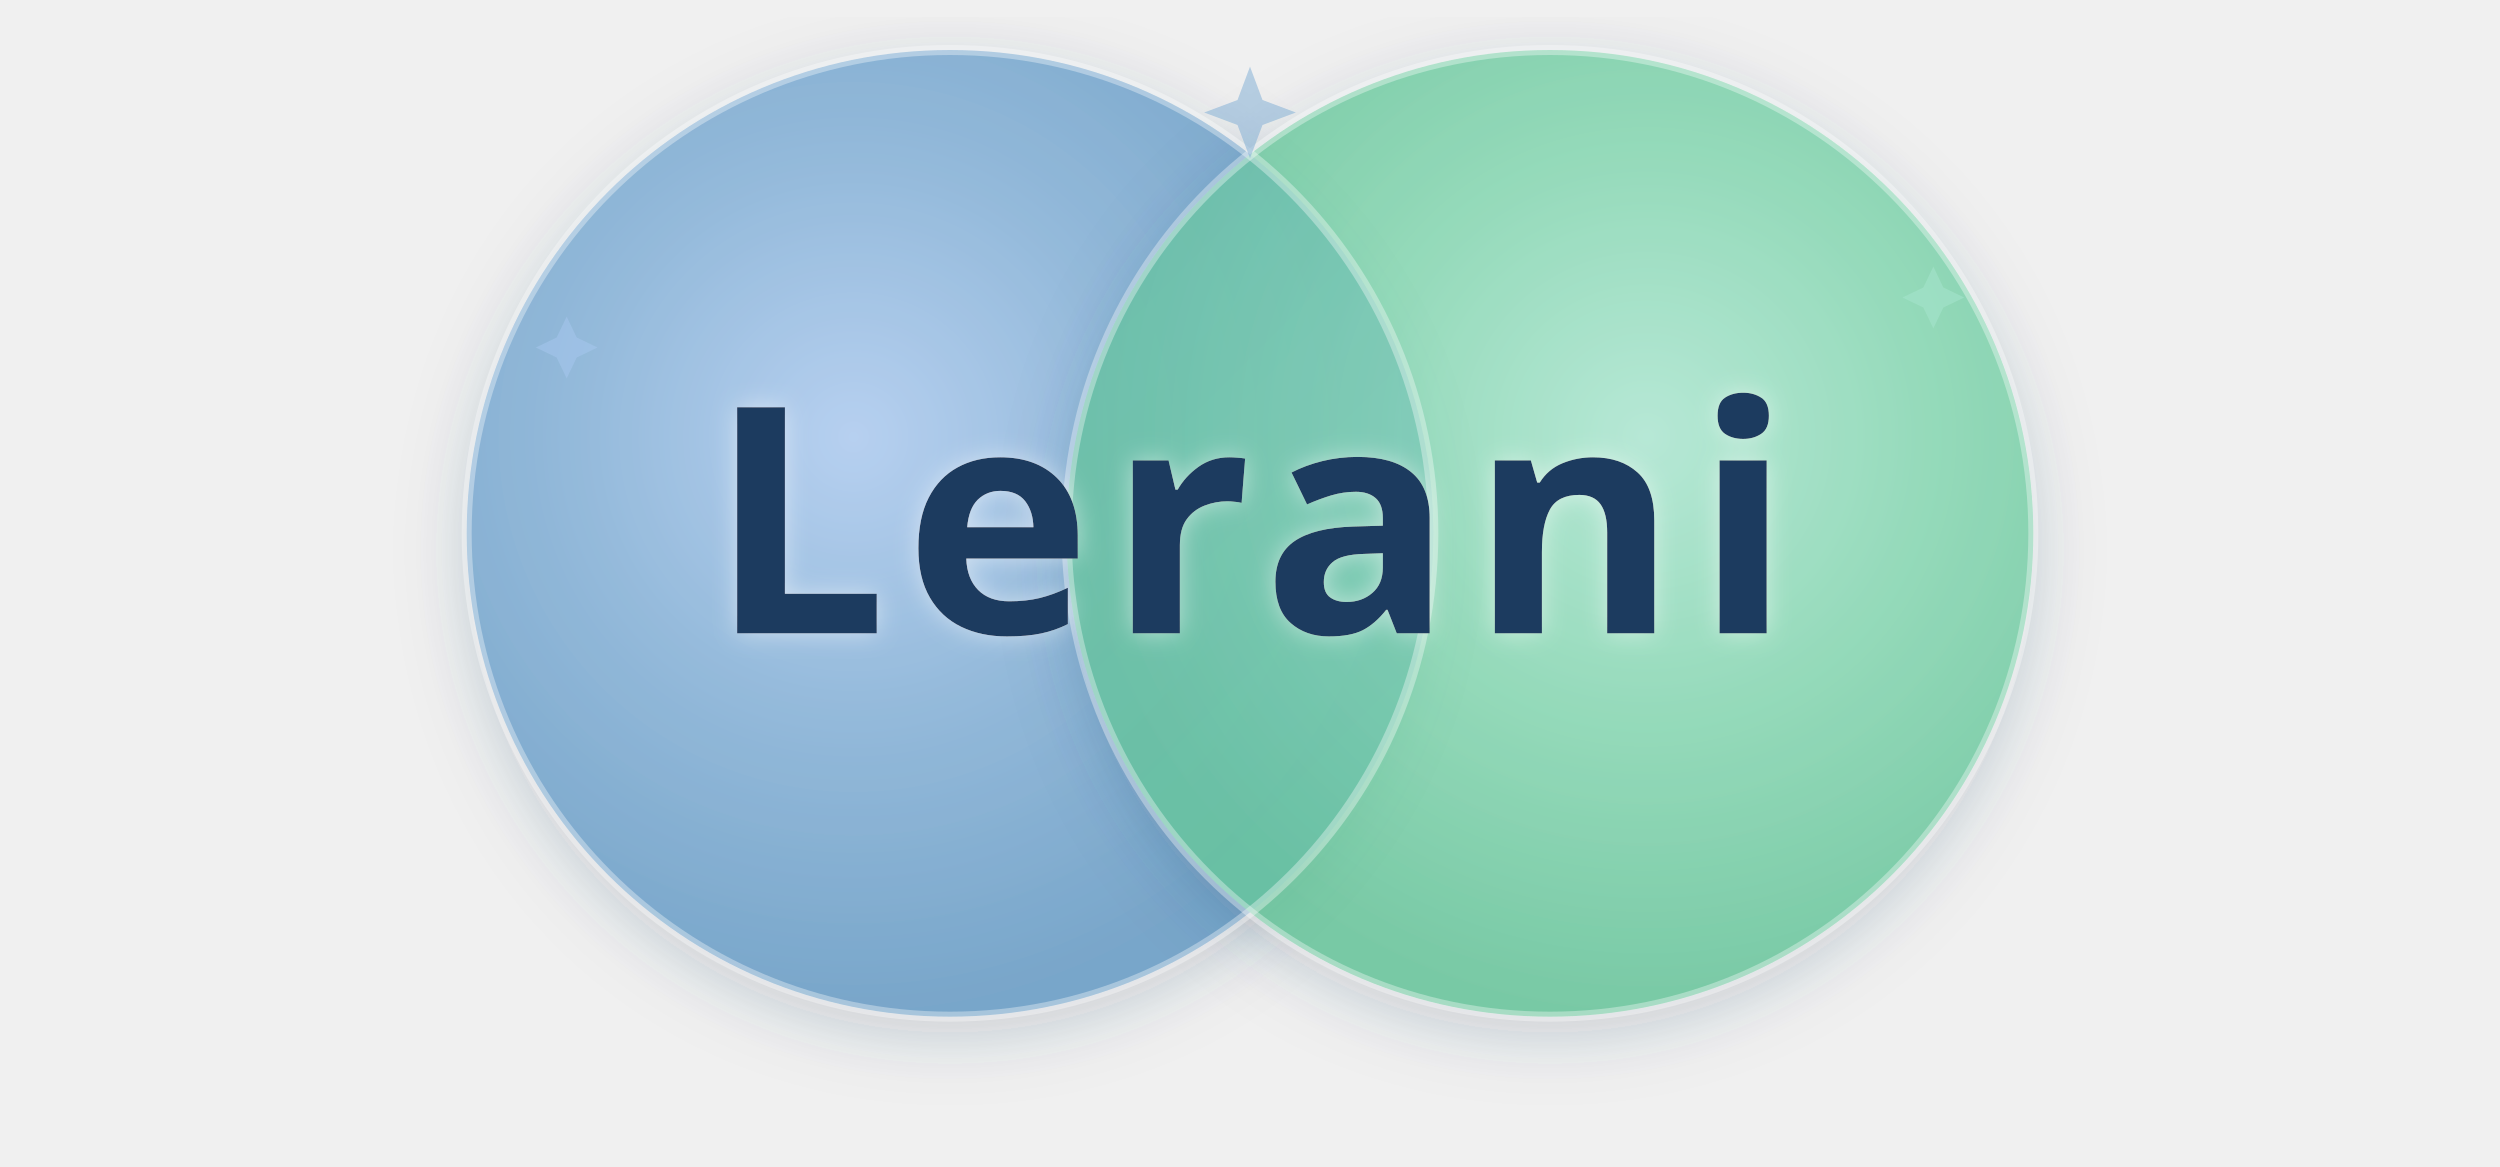
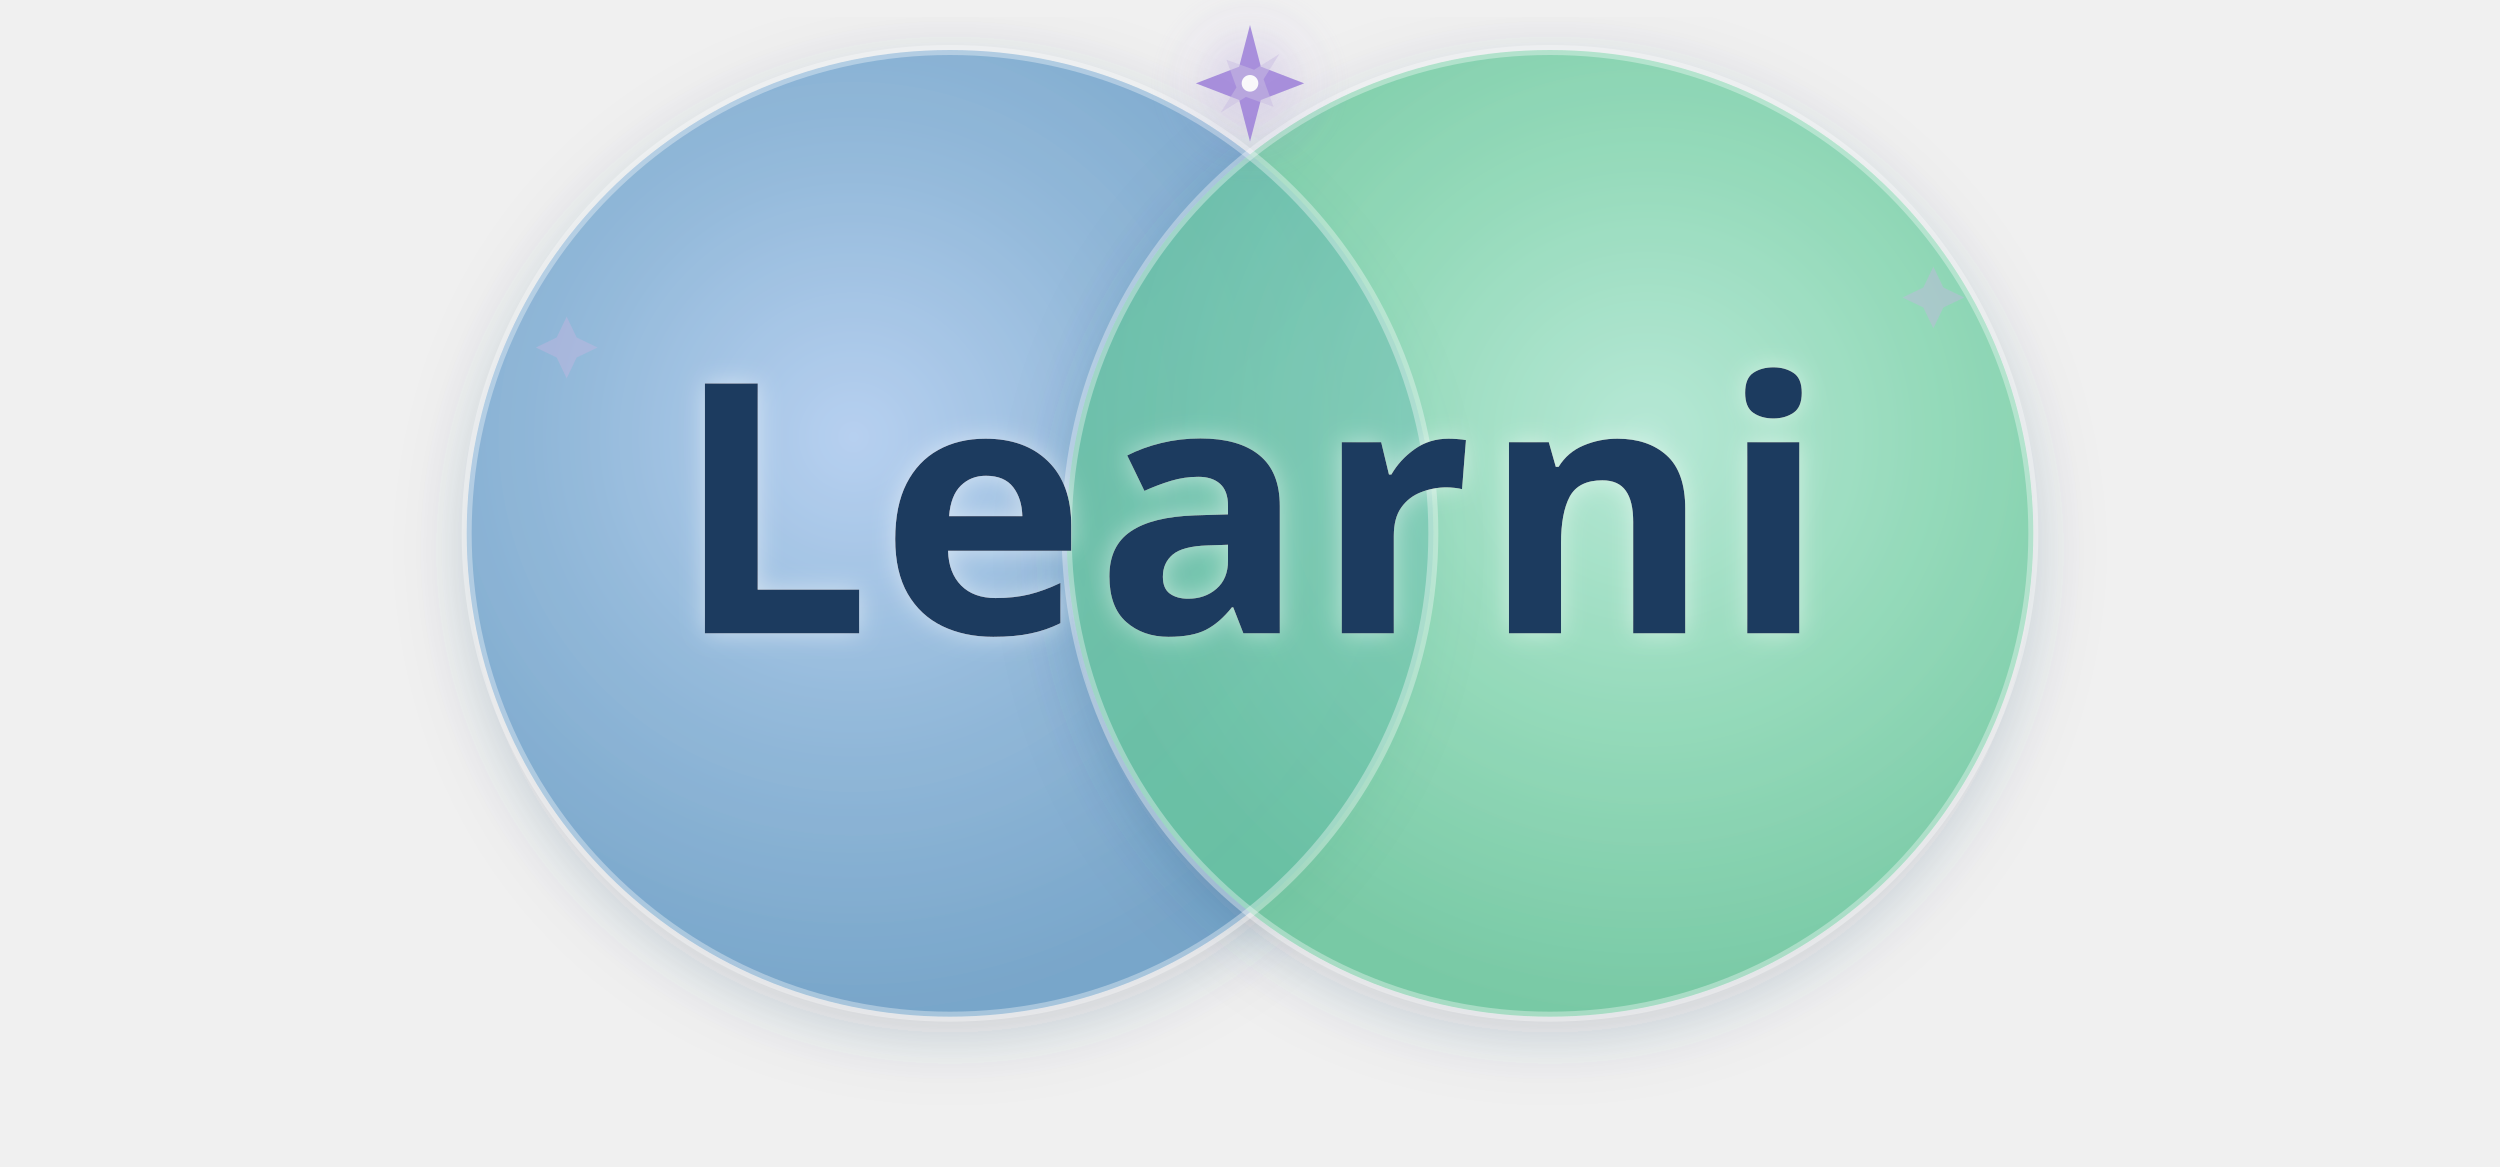
<svg xmlns="http://www.w3.org/2000/svg" viewBox="0 0 300 140" width="300" height="140">
  <defs>
    <radialGradient id="leftCircle" cx="40%" cy="40%" r="60%">
      <stop offset="0%" stop-color="#a8c8f0" />
      <stop offset="50%" stop-color="#7babd4" />
      <stop offset="100%" stop-color="#5a93c0" />
    </radialGradient>
    <radialGradient id="rightCircle" cx="60%" cy="40%" r="60%">
      <stop offset="0%" stop-color="#a8e6cf" />
      <stop offset="50%" stop-color="#7dd4ac" />
      <stop offset="100%" stop-color="#5abf92" />
    </radialGradient>
    <linearGradient id="overlapGrad" x1="0%" y1="0%" x2="100%" y2="100%">
      <stop offset="0%" stop-color="#7babd4" stop-opacity="0.6" />
      <stop offset="100%" stop-color="#7dd4ac" stop-opacity="0.6" />
    </linearGradient>
    <filter id="softShadow" x="-20%" y="-20%" width="140%" height="140%">
      <feDropShadow dx="0" dy="2" stdDeviation="4" flood-color="#1e3a5f40" />
    </filter>
    <filter id="textGlow">
      <feGaussianBlur in="SourceAlpha" stdDeviation="1.5" result="blur" />
      <feFlood flood-color="#ffffff" flood-opacity="0.5" result="color" />
      <feComposite in="color" in2="blur" operator="in" result="glow" />
      <feMerge>
        <feMergeNode in="glow" />
        <feMergeNode in="SourceGraphic" />
      </feMerge>
    </filter>
+     <radialGradient id="starGlow" cx="50%" cy="50%" r="50%">
+       <stop offset="0%" stop-color="#9b7ed8" stop-opacity="0.3" />
+       <stop offset="60%" stop-color="#9b7ed8" stop-opacity="0.06" />
+       <stop offset="100%" stop-color="#9b7ed8" stop-opacity="0" />
+     </radialGradient>
    <clipPath id="clipRight">
      <circle cx="186" cy="64" r="58" />
    </clipPath>
  </defs>
  <circle cx="114" cy="64" r="58" fill="url(#leftCircle)" opacity="0.8" filter="url(#softShadow)" />
  <circle cx="186" cy="64" r="58" fill="url(#rightCircle)" opacity="0.8" filter="url(#softShadow)" />
  <circle cx="114" cy="64" r="58" fill="url(#overlapGrad)" clip-path="url(#clipRight)" opacity="0.5" />
  <circle cx="114" cy="64" r="58" fill="none" stroke="#ffffff" stroke-width="1.2" opacity="0.35" />
  <circle cx="186" cy="64" r="58" fill="none" stroke="#ffffff" stroke-width="1.2" opacity="0.35" />
-   <g opacity="0.5">
-     <path d="M150 8 L151.5 12 L155.5 13.5 L151.5 15 L150 19 L148.5 15 L144.5 13.5 L148.5 12 Z" fill="#7babd4" />
-     <path d="M68 38 L69.2 40.5 L71.7 41.7 L69.2 42.9 L68 45.4 L66.8 42.9 L64.3 41.7 L66.8 40.5 Z" fill="#a8c8f0" />
-     <path d="M232 32 L233.2 34.5 L235.7 35.7 L233.2 36.9 L232 39.4 L230.8 36.9 L228.3 35.7 L230.8 34.5 Z" fill="#a8e6cf" />
+   <g opacity="0.85">
+     <circle cx="150" cy="10" r="12" fill="url(#starGlow)" />
+     <path d="M150 3 L151.3 8 L156.5 10 L151.3 12 L150 17 L148.7 12 L143.5 10 L148.7 8 Z" fill="#9b7ed8" />
+     <path d="M150 5 L150.8 8.5 L154 10 L150.8 11.5 L150 15 L149.2 11.5 L146 10 L149.2 8.5 Z" fill="#c4b5e0" opacity="0.5" transform="rotate(45,150,10)" />
+     <circle cx="150" cy="10" r="1" fill="#fff" opacity="0.95" />
  </g>
-   <text x="150" y="76" text-anchor="middle" font-family="'Poppins', 'Segoe UI', sans-serif" font-size="38" font-weight="700" fill="#1e3a5f" letter-spacing="2" filter="url(#textGlow)">Lerani</text>
+   <g opacity="0.45">
+     <path d="M68 38 L69.2 40.5 L71.7 41.7 L69.2 42.9 L68 45.4 L66.8 42.9 L64.3 41.7 L66.8 40.5 Z" fill="#c4b5e0" />
+     <path d="M232 32 L233.2 34.5 L235.7 35.7 L233.2 36.9 L232 39.4 L230.8 36.9 L228.3 35.7 L230.8 34.5 Z" fill="#c4b5e0" />
+   </g>
+   <text x="150" y="76" text-anchor="middle" font-family="'Caveat', 'Segoe UI', cursive" font-size="42" font-weight="700" fill="#1e3a5f" letter-spacing="1" filter="url(#textGlow)">Learni</text>
</svg>
